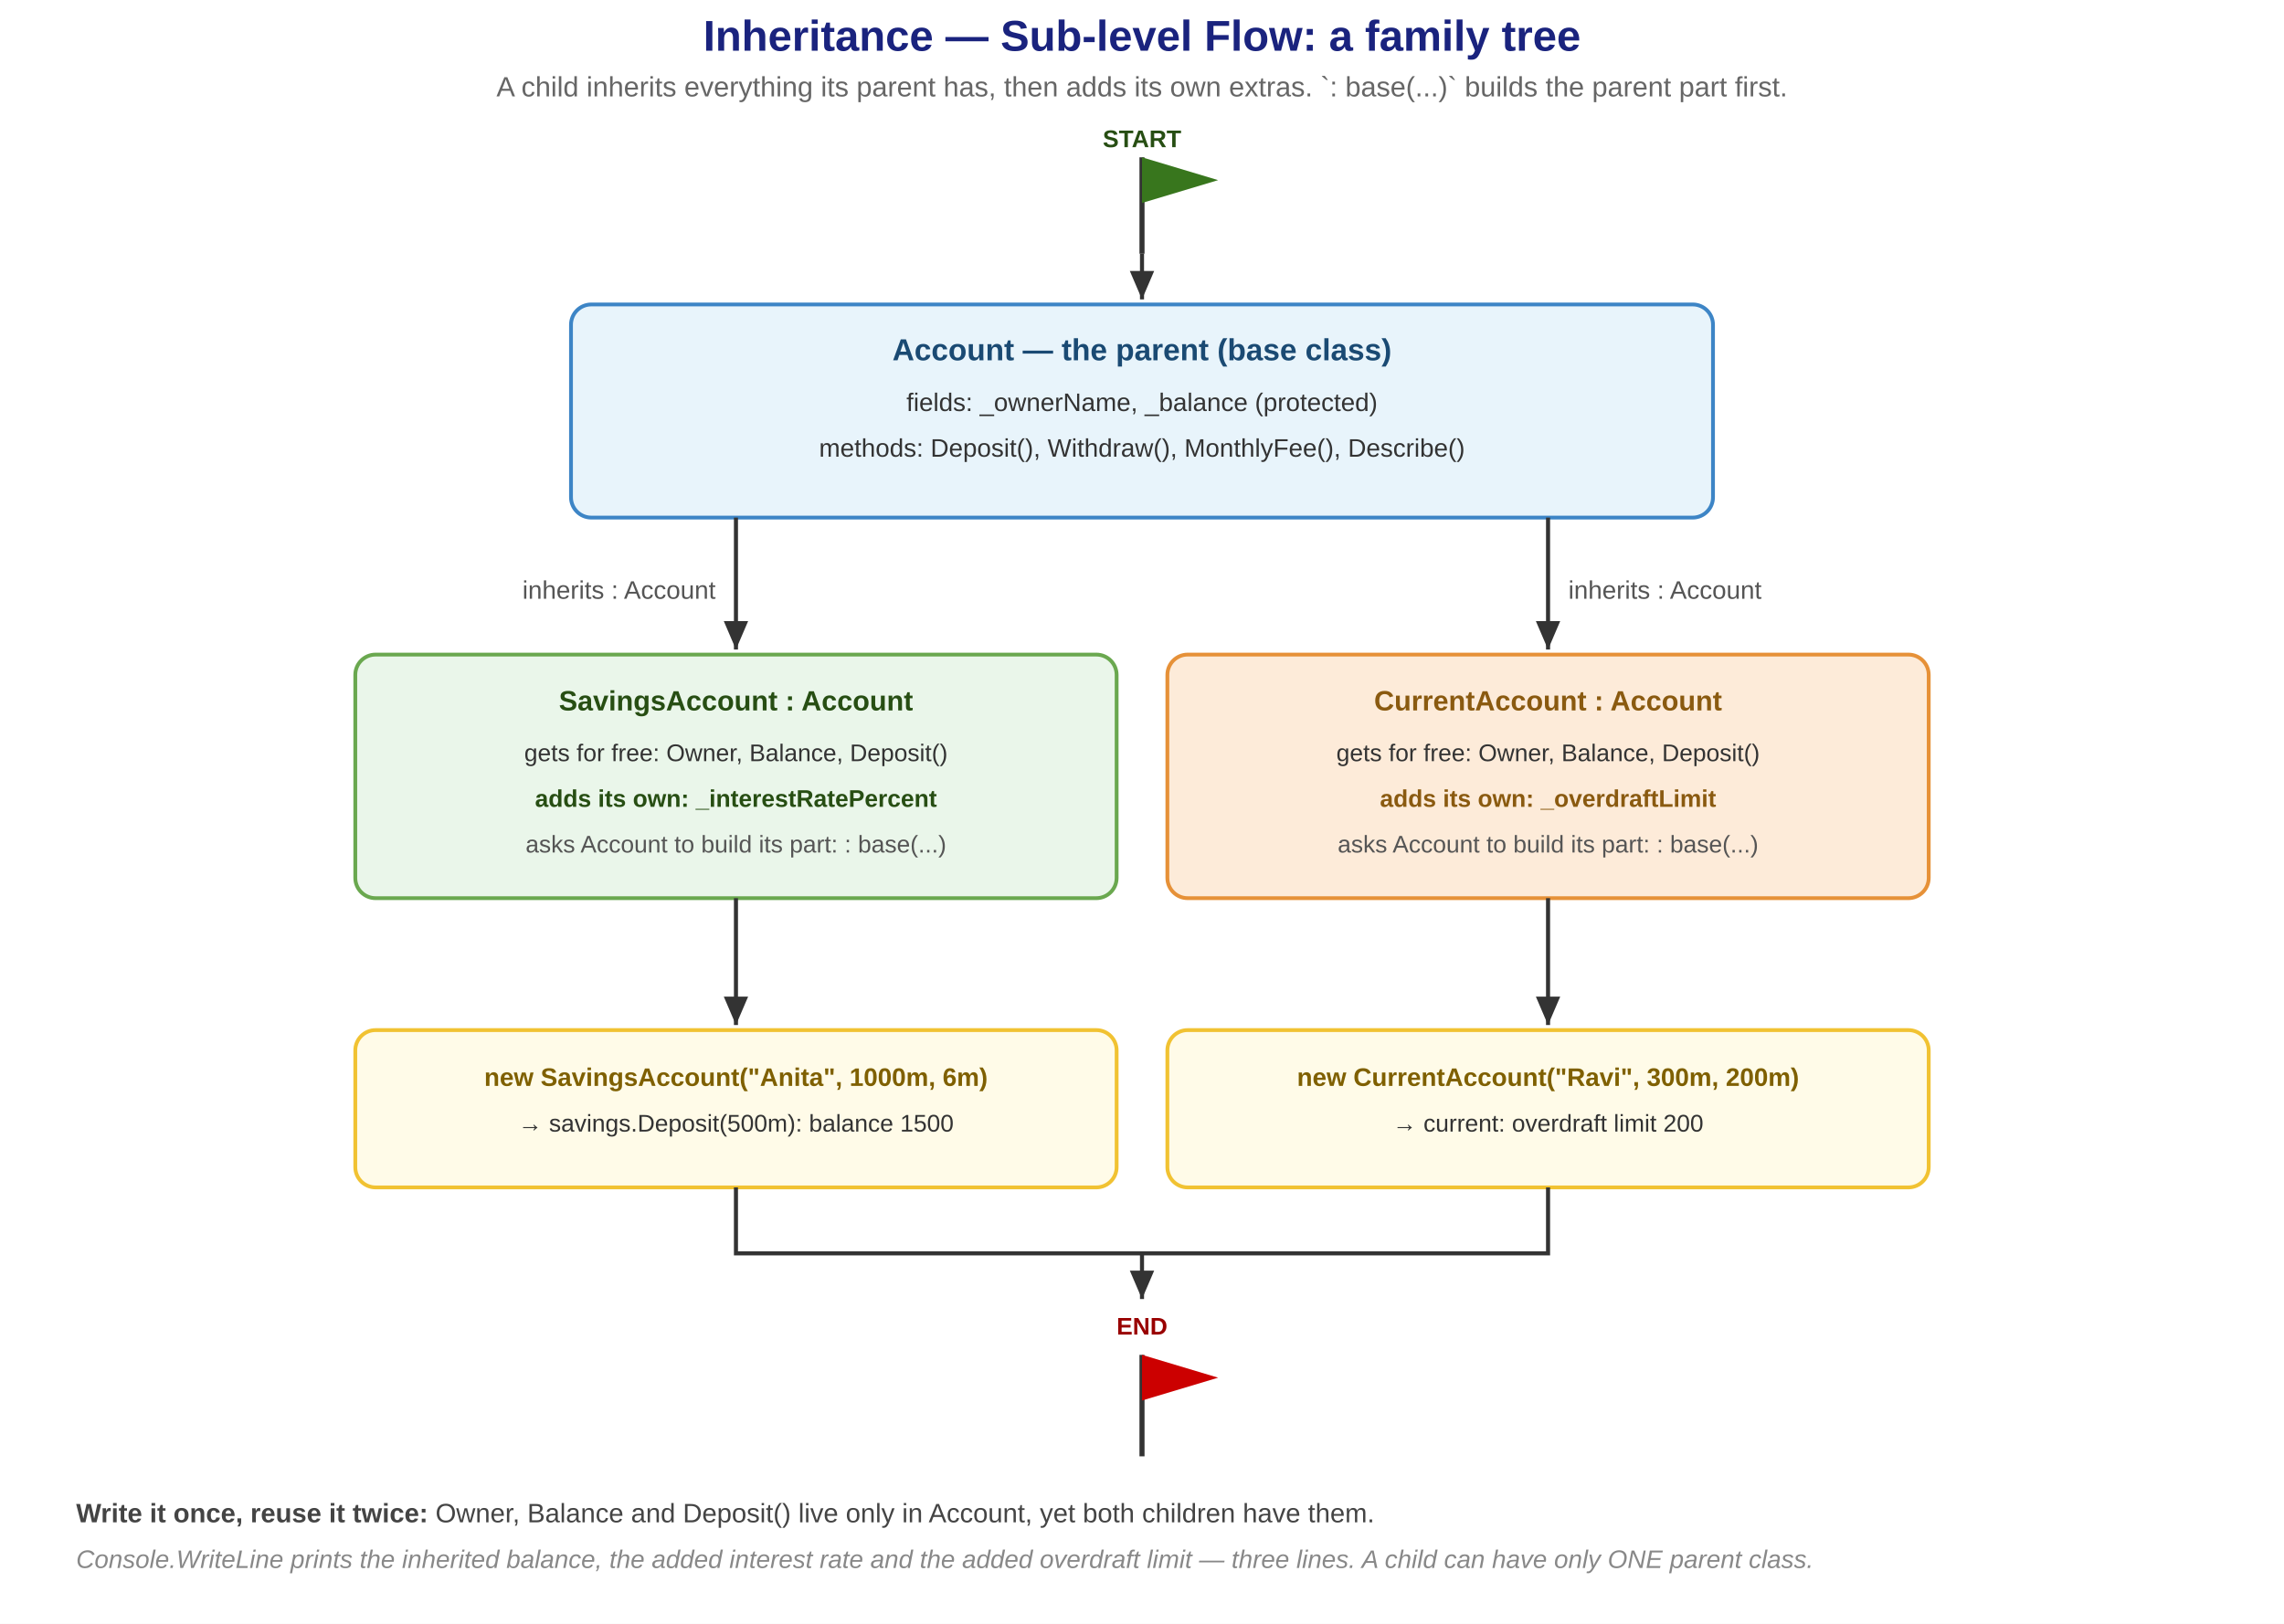
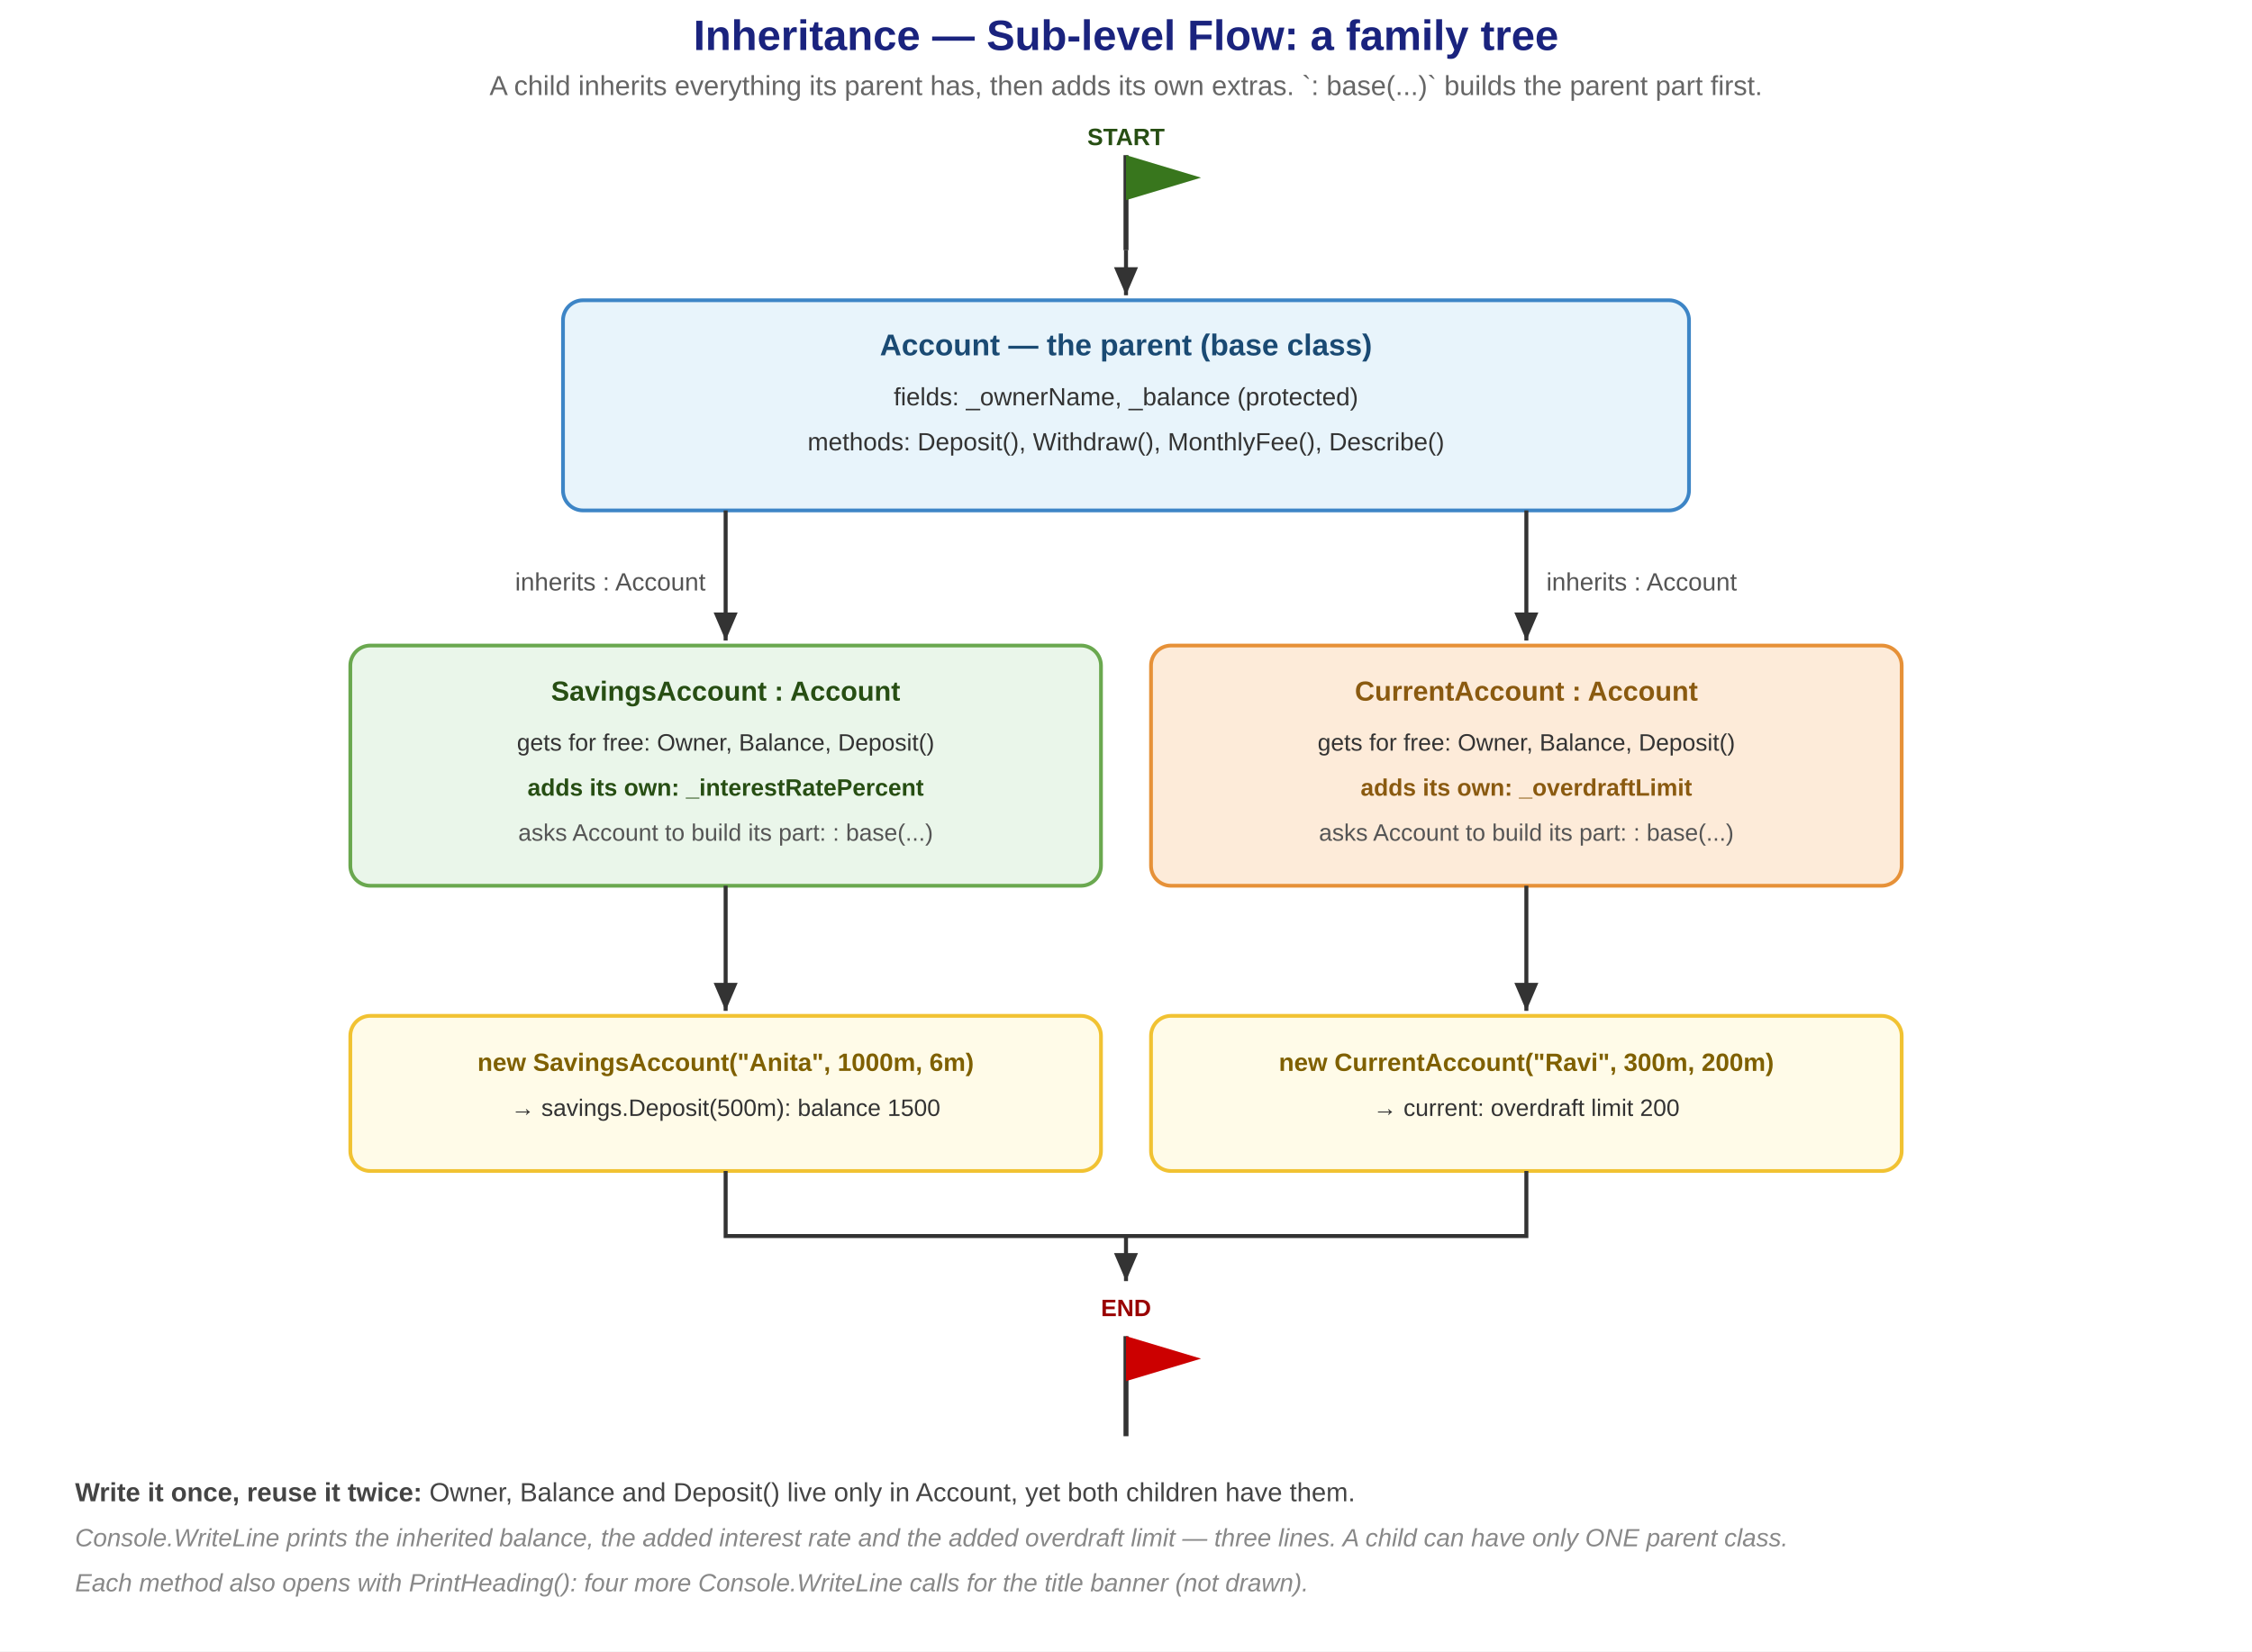
- <svg xmlns="http://www.w3.org/2000/svg" viewBox="0 0 900 640" font-family="Arial, Helvetica, sans-serif">
+ <svg xmlns="http://www.w3.org/2000/svg" viewBox="0 0 900 660" font-family="Arial, Helvetica, sans-serif">
  <defs>
    <marker id="a" markerWidth="9" markerHeight="9" refX="7" refY="3" orient="auto">
      <path d="M0,0 L7,3 L0,6 Z" fill="#333" />
    </marker>
  </defs>
-   <rect x="0" y="0" width="900" height="640" fill="#ffffff" />
+   <rect x="0" y="0" width="900" height="660" fill="#ffffff" />
  <text x="450.0" y="20" text-anchor="middle" font-size="17" font-weight="bold" fill="#1a237e">Inheritance — Sub-level Flow: a family tree</text>
  <text x="450.0" y="38" text-anchor="middle" font-size="11" fill="#666">A child inherits everything its parent has, then adds its own extras. `: base(...)` builds the parent part first.</text>
  <text x="450" y="58" text-anchor="middle" font-size="9.5" font-weight="bold" fill="#274e13">START</text>
  <line x1="450" y1="62" x2="450" y2="100" stroke="#333" stroke-width="2" />
  <polygon points="450,62 450,80 480,71" fill="#38761d" />
  <line x1="450" y1="100" x2="450" y2="118" stroke="#333" stroke-width="1.6" marker-end="url(#a)" />
  <rect x="225" y="120" width="450" height="84" rx="8" fill="#e8f4fb" stroke="#3d85c6" stroke-width="1.5" />
  <text x="450" y="142" text-anchor="middle" font-size="12" font-weight="bold" fill="#1a4a73">Account — the parent (base class)</text>
  <text x="450" y="162" text-anchor="middle" font-size="10" fill="#333">fields: _ownerName, _balance (protected)</text>
  <text x="450" y="180" text-anchor="middle" font-size="10" fill="#333">methods: Deposit(), Withdraw(), MonthlyFee(), Describe()</text>
  <line x1="290" y1="204" x2="290" y2="256" stroke="#333" stroke-width="1.6" marker-end="url(#a)" />
  <line x1="610" y1="204" x2="610" y2="256" stroke="#333" stroke-width="1.6" marker-end="url(#a)" />
  <text x="282" y="236" text-anchor="end" font-size="10" fill="#555">inherits  : Account</text>
  <text x="618" y="236" font-size="10" fill="#555">inherits  : Account</text>
  <rect x="140" y="258" width="300" height="96" rx="8" fill="#eaf6ea" stroke="#6aa84f" stroke-width="1.5" />
  <text x="290" y="280" text-anchor="middle" font-size="11" font-weight="bold" fill="#274e13">SavingsAccount : Account</text>
  <text x="290" y="300" text-anchor="middle" font-size="9.5" fill="#333">gets for free: Owner, Balance, Deposit()</text>
  <text x="290" y="318" text-anchor="middle" font-size="9.5" font-weight="bold" fill="#274e13">adds its own: _interestRatePercent</text>
  <text x="290" y="336" text-anchor="middle" font-size="9.5" fill="#555">asks Account to build its part: : base(...)</text>
  <rect x="460" y="258" width="300" height="96" rx="8" fill="#fdebd9" stroke="#e69138" stroke-width="1.5" />
  <text x="610" y="280" text-anchor="middle" font-size="11" font-weight="bold" fill="#8a5a10">CurrentAccount : Account</text>
  <text x="610" y="300" text-anchor="middle" font-size="9.5" fill="#333">gets for free: Owner, Balance, Deposit()</text>
  <text x="610" y="318" text-anchor="middle" font-size="9.5" font-weight="bold" fill="#8a5a10">adds its own: _overdraftLimit</text>
  <text x="610" y="336" text-anchor="middle" font-size="9.5" fill="#555">asks Account to build its part: : base(...)</text>
  <line x1="290" y1="354" x2="290" y2="404" stroke="#333" stroke-width="1.6" marker-end="url(#a)" />
  <line x1="610" y1="354" x2="610" y2="404" stroke="#333" stroke-width="1.6" marker-end="url(#a)" />
  <rect x="140" y="406" width="300" height="62" rx="8" fill="#fffbe8" stroke="#f1c232" stroke-width="1.5" />
  <text x="290" y="428" text-anchor="middle" font-size="10" font-weight="bold" fill="#7f6000">new SavingsAccount("Anita", 1000m, 6m)</text>
  <text x="290" y="446" text-anchor="middle" font-size="9.5" fill="#333">→ savings.Deposit(500m): balance 1500</text>
  <rect x="460" y="406" width="300" height="62" rx="8" fill="#fffbe8" stroke="#f1c232" stroke-width="1.5" />
  <text x="610" y="428" text-anchor="middle" font-size="10" font-weight="bold" fill="#7f6000">new CurrentAccount("Ravi", 300m, 200m)</text>
  <text x="610" y="446" text-anchor="middle" font-size="9.5" fill="#333">→ current: overdraft limit 200</text>
  <polyline points="290,468 290,494 450,494" fill="none" stroke="#333" stroke-width="1.6" />
  <polyline points="610,468 610,494 450,494" fill="none" stroke="#333" stroke-width="1.6" />
  <line x1="450" y1="494" x2="450" y2="512" stroke="#333" stroke-width="1.6" marker-end="url(#a)" />
  <text x="450" y="526" text-anchor="middle" font-size="9.5" font-weight="bold" fill="#990000">END</text>
  <line x1="450" y1="534" x2="450" y2="574" stroke="#333" stroke-width="2" />
  <polygon points="450,534 450,552 480,543" fill="#cc0000" />
  <text x="30" y="600" font-size="10.5" fill="#444">
    <tspan font-weight="bold">Write it once, reuse it twice:</tspan> Owner, Balance and Deposit() live only in Account, yet both children have them.</text>
  <text x="30" y="618" font-size="10" font-style="italic" fill="#888">Console.WriteLine prints the inherited balance, the added interest rate and the added overdraft limit — three lines. A child can have only ONE parent class.</text>
+   <text x="30" y="636" font-size="10" font-style="italic" fill="#888">Each method also opens with PrintHeading(): four more Console.WriteLine calls for the title banner (not drawn).</text>
</svg>
